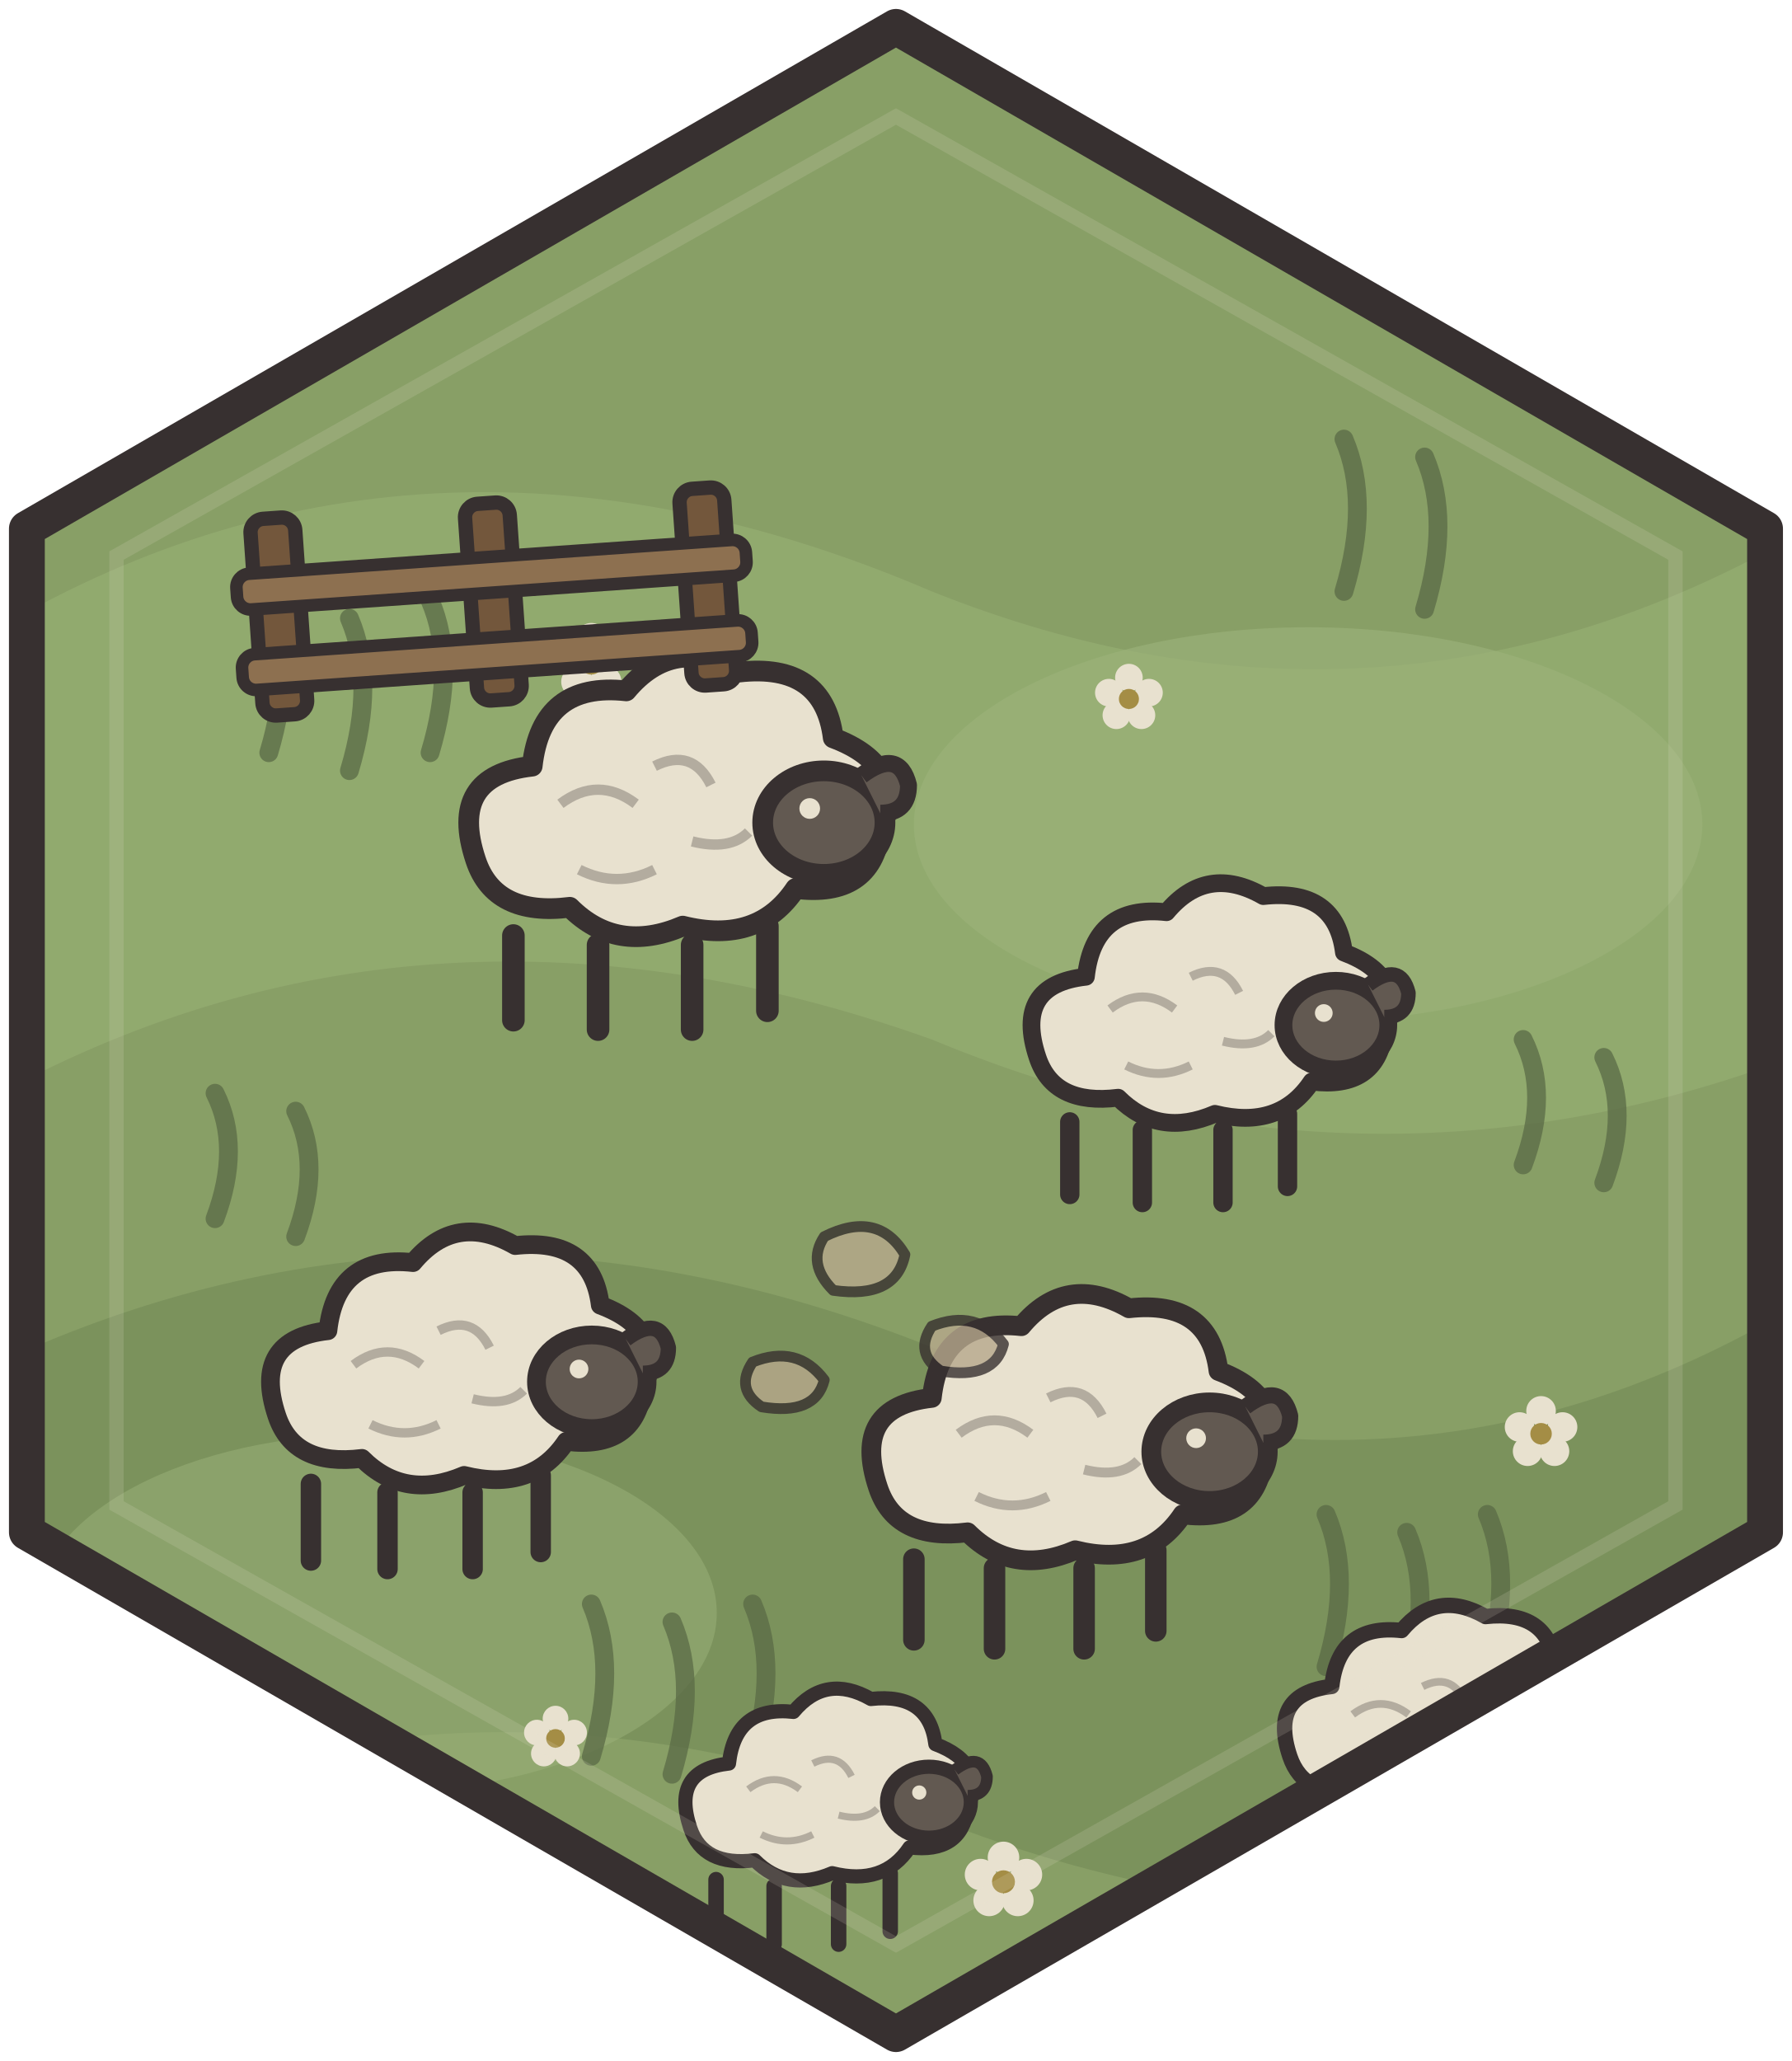
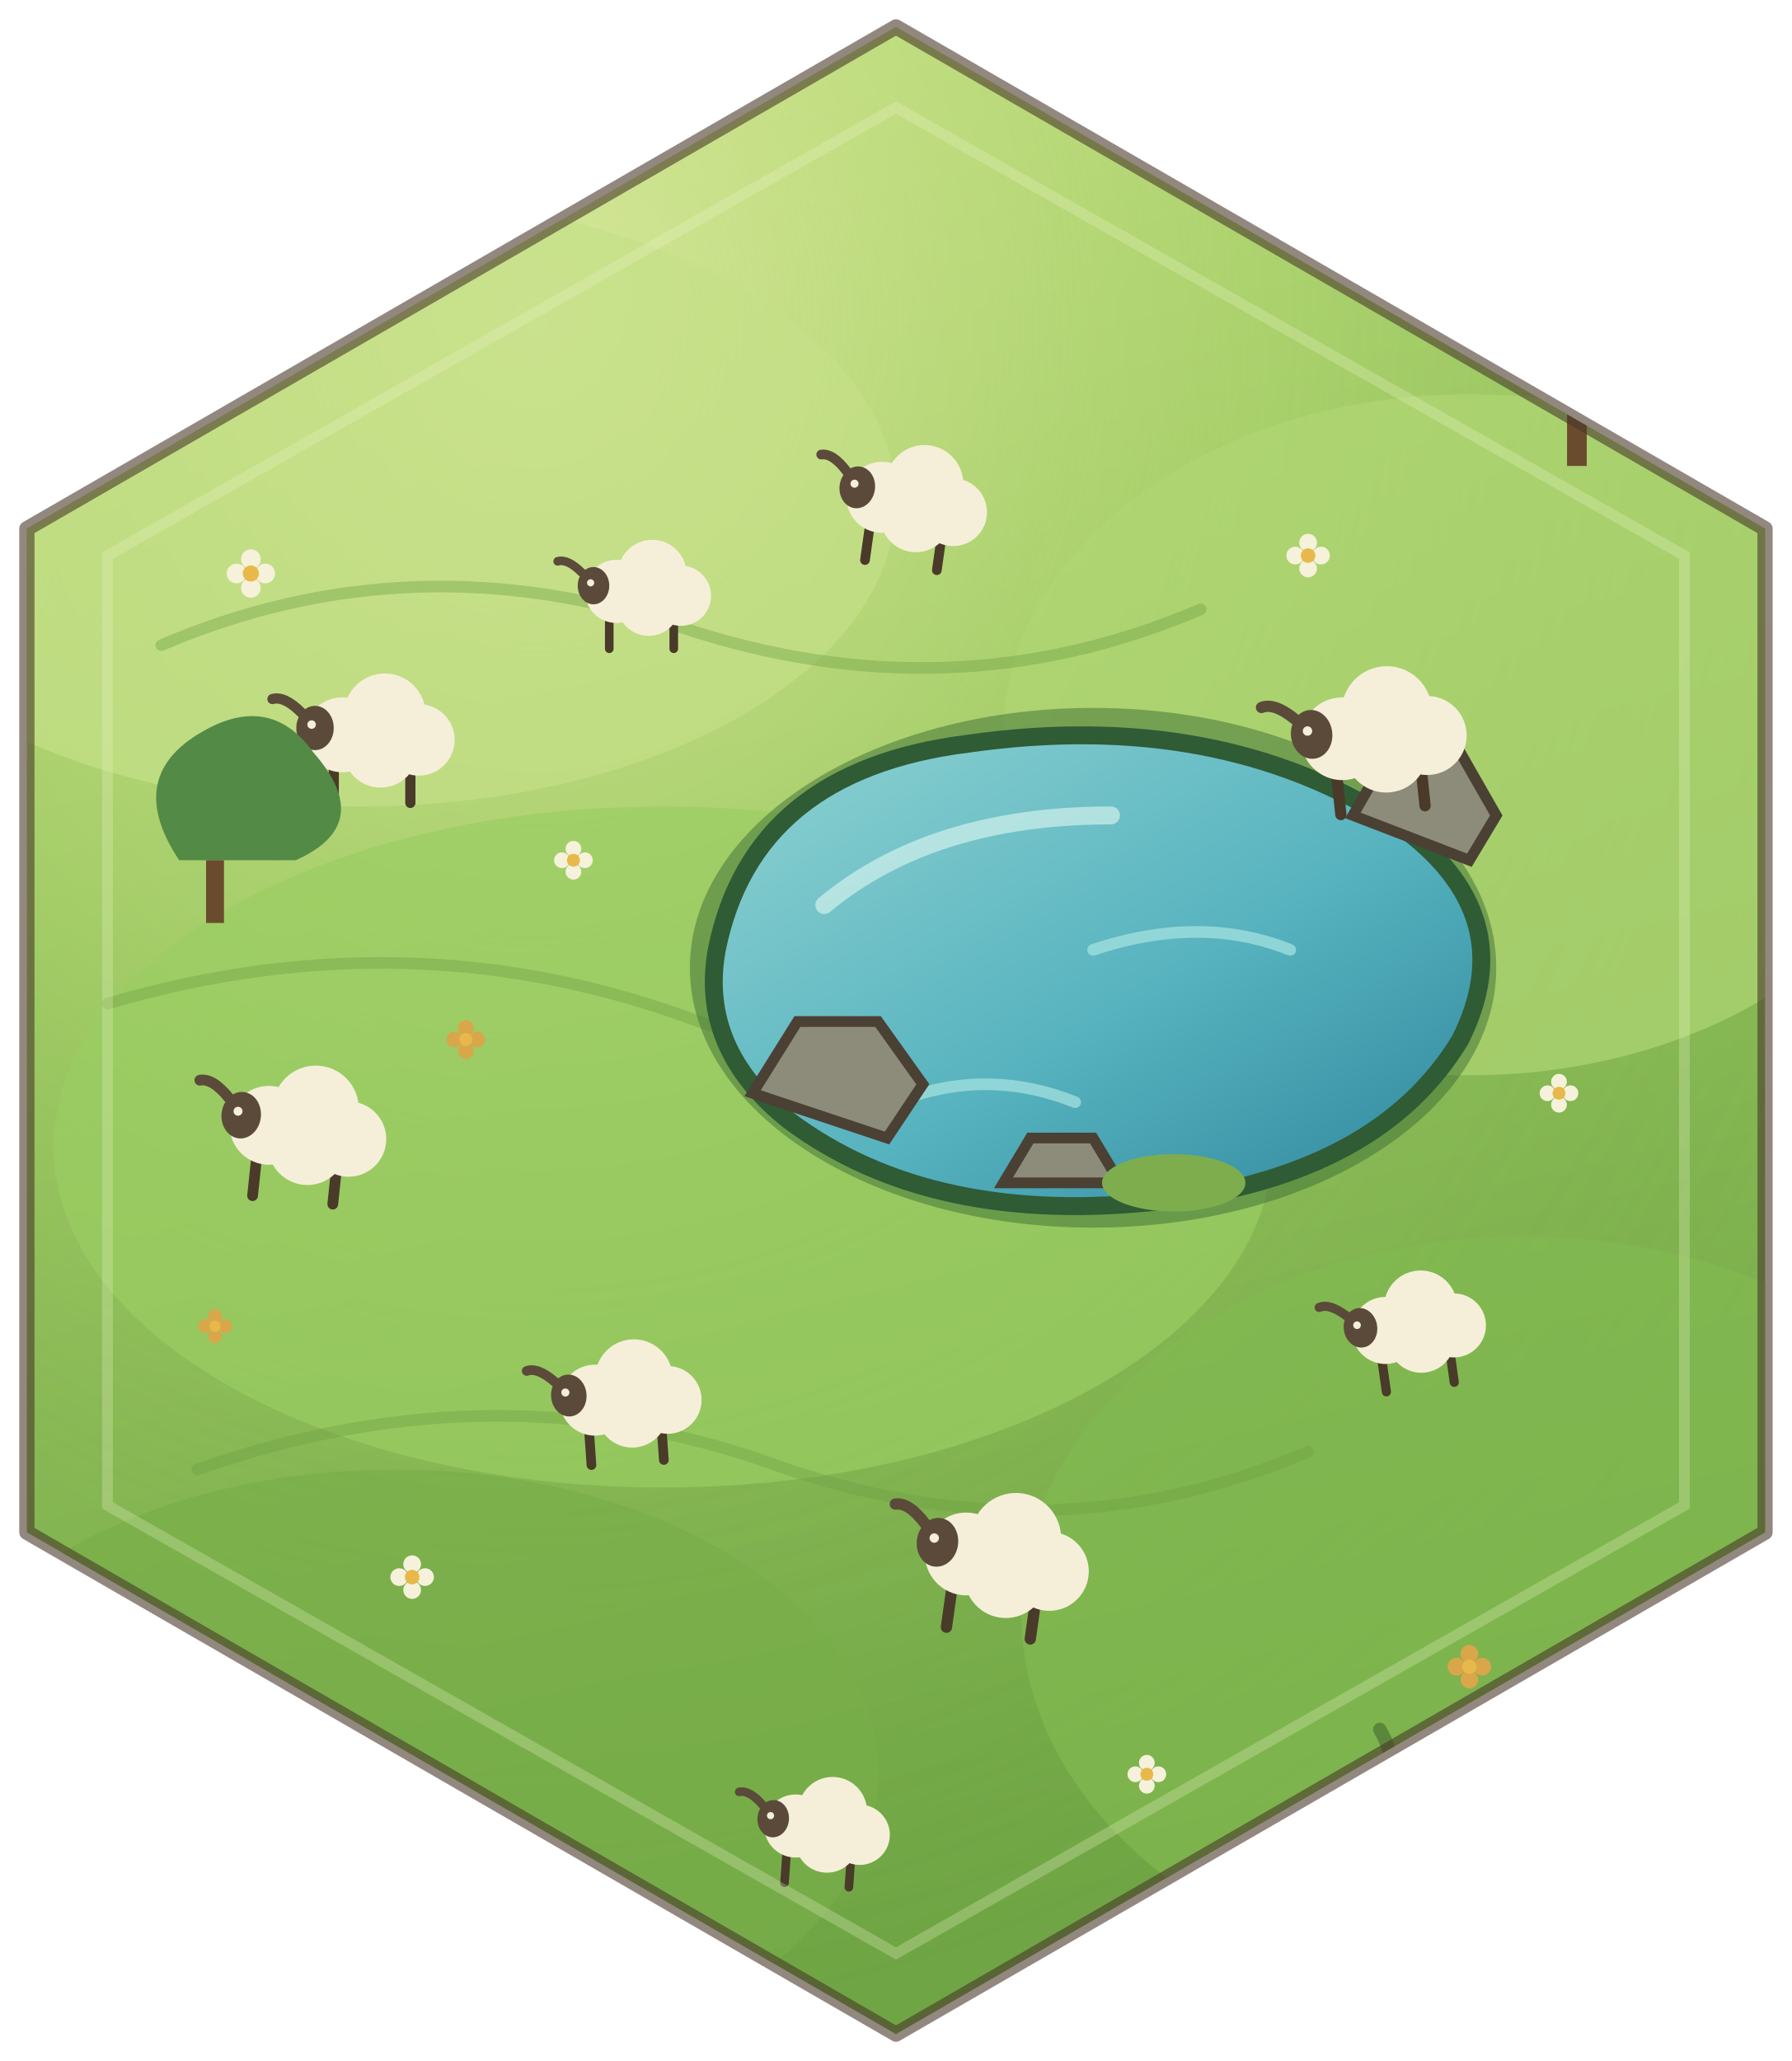
<svg xmlns="http://www.w3.org/2000/svg" viewBox="0 0 200 230">
  <defs>
    <clipPath id="hex">
      <path d="M100 3 L197 59 L197 171 L100 227 L3 171 L3 59 Z" />
    </clipPath>
+     <linearGradient id="grass" x1="0" y1="0" x2="0.2" y2="1">
+       <stop offset="0" stop-color="#B5D976" />
+       <stop offset=".46" stop-color="#94C45C" />
+       <stop offset="1" stop-color="#6FA544" />
+     </linearGradient>
+     <radialGradient id="light" cx="30%" cy="16%" r="82%">
+       <stop offset="0" stop-color="#F4F5B8" stop-opacity=".6" />
+       <stop offset=".5" stop-color="#D8E98C" stop-opacity=".18" />
+       <stop offset="1" stop-color="#5B8B3A" stop-opacity="0" />
+     </radialGradient>
+     <linearGradient id="water" x1="0" y1="0" x2="1" y2="1">
+       <stop offset="0" stop-color="#8FD3D2" />
+       <stop offset=".55" stop-color="#57B3BF" />
+       <stop offset="1" stop-color="#2E859B" />
+     </linearGradient>
    <g id="sheep">
-       <path d="M-14 8 v9 M-5 9 v9 M5 9 v9 M13 7 v9" stroke="#373030" stroke-width="2.4" stroke-linecap="round" />
-       <path d="M-18 0 q-3 -9 6 -10 q1 -9 10 -8 q5 -6 12 -2 q9 -1 10 7 q8 3 5 10 q-1 7 -9 6 q-4 6 -12 4 q-7 3 -12 -2 q-8 1 -10 -5 Z" fill="#E8E1CF" stroke="#373030" stroke-width="2.2" stroke-linejoin="round" />
-       <ellipse cx="19" cy="-4" rx="6.5" ry="5.5" fill="#625951" stroke="#373030" stroke-width="2.2" />
-       <path d="M23 -9 q4 -3 5 1 q0 3 -3 3" fill="#625951" stroke="#373030" stroke-width="1.8" stroke-linejoin="round" />
-       <circle cx="17.5" cy="-5.5" r="1.1" fill="#E8E1CF" />
-       <path d="M-9 -6 q4 -3 8 0 M1 -10 q4 -2 6 2 M-7 1 q4 2 8 0 M5 -2 q4 1 6 -1" stroke="#373030" stroke-width="1.1" fill="none" opacity=".3" />
+       <path d="M-5 4 v4 M4 4 v4" stroke="#4A3A2A" stroke-width="1.2" stroke-linecap="round" />
+       <g fill="#F5EFD9">
+         <circle cx="-4" cy="0" r="4.4" />
+         <circle cx="1" cy="-2.4" r="4.8" />
+         <circle cx="5" cy="0.6" r="4.2" />
+         <circle cx="0.5" cy="1.8" r="4.4" />
+       </g>
+       <ellipse cx="-7.2" cy="-0.8" rx="2.2" ry="2.6" fill="#5B4A3A" />
+       <path d="M-8.8 -2.6 q-2 -2 -3.4 -1.6" fill="none" stroke="#5B4A3A" stroke-width="1.2" stroke-linecap="round" />
+       <circle cx="-7.6" cy="-1.2" r=".5" fill="#F5EFD9" />
    </g>
    <g id="flower">
-       <circle cx="0" cy="-3.4" r="2.2" fill="#E8E1CF" />
-       <circle cx="3.2" cy="-1" r="2.2" fill="#E8E1CF" />
-       <circle cx="2" cy="2.6" r="2.2" fill="#E8E1CF" />
-       <circle cx="-2" cy="2.6" r="2.2" fill="#E8E1CF" />
-       <circle cx="-3.2" cy="-1" r="2.2" fill="#E8E1CF" />
-       <circle cx="0" cy="0" r="1.6" fill="#A48D45" />
+       <circle cx="-1.6" cy="0" r="1.1" />
+       <circle cx="1.6" cy="0" r="1.1" />
+       <circle cx="0" cy="-1.6" r="1.1" />
+       <circle cx="0" cy="1.6" r="1.1" />
+       <circle cx="0" cy="0" r=".9" fill="#E8B84A" />
    </g>
  </defs>
  <g clip-path="url(#hex)">
-     <rect width="200" height="230" fill="#889F66" />
-     <g stroke="none">
-       <path d="M0 70 Q48 42 104 66 Q154 86 200 60 L200 118 Q152 136 104 116 Q48 96 0 122 Z" fill="#94AC71" opacity=".8" />
-       <path d="M0 152 Q52 128 108 152 Q156 172 200 146 L200 206 Q150 222 102 202 Q48 182 0 208 Z" fill="#788F5A" opacity=".8" />
-       <ellipse cx="146" cy="92" rx="44" ry="22" fill="#9BB279" opacity=".65" />
-       <ellipse cx="42" cy="180" rx="38" ry="20" fill="#9BB279" opacity=".5" />
+     <rect width="200" height="230" fill="url(#grass)" />
+     <rect width="200" height="230" fill="url(#light)" />
+     <g opacity=".7">
+       <ellipse cx="40" cy="56" rx="60" ry="34" fill="#C4E087" />
+       <ellipse cx="164" cy="82" rx="52" ry="38" fill="#AFD673" />
+       <ellipse cx="74" cy="128" rx="68" ry="38" fill="#9ACD62" />
+       <ellipse cx="170" cy="180" rx="56" ry="42" fill="#82B950" />
+       <ellipse cx="44" cy="198" rx="54" ry="34" fill="#78AE49" />
    </g>
-     <g fill="none" stroke="#5A6A45" stroke-width="2.1" stroke-linecap="round" opacity=".75">
-       <path d="M30 84 q3 -10 0 -17 M39 86 q3 -10 0 -17 M48 84 q3 -10 0 -17" />
-       <path d="M150 66 q3 -10 0 -17 M159 68 q3 -10 0 -17" />
-       <path d="M66 196 q3 -10 0 -17 M75 198 q3 -10 0 -17 M84 196 q3 -10 0 -17" />
-       <path d="M148 186 q3 -10 0 -17 M157 188 q3 -10 0 -17 M166 186 q3 -10 0 -17" />
-       <path d="M24 136 q3 -8 0 -14 M33 138 q3 -8 0 -14" />
-       <path d="M170 130 q3 -8 0 -14 M179 132 q3 -8 0 -14" />
+     <g fill="none" stroke="#6E9F43" stroke-width="1.3" opacity=".4" stroke-linecap="round">
+       <path d="M18 72 q28 -12 58 -2 q30 10 58 -2" />
+       <path d="M12 112 q34 -10 66 2 q30 10 62 -2" />
+       <path d="M22 164 q34 -12 66 0 q30 10 58 -2" />
    </g>
-     <use href="#flower" transform="translate(66 74) scale(.8)" />
-     <use href="#flower" transform="translate(126 78) scale(.7)" />
-     <use href="#flower" transform="translate(34 154) scale(.85)" />
-     <use href="#flower" transform="translate(172 160) scale(.75)" />
-     <use href="#flower" transform="translate(112 210) scale(.8)" />
-     <use href="#flower" transform="translate(62 194) scale(.65)" />
-     <use href="#sheep" transform="translate(72 96) scale(1.05)" />
-     <use href="#sheep" transform="translate(132 118) scale(.9)" />
-     <use href="#sheep" transform="translate(48 158) scale(.95)" />
-     <use href="#sheep" transform="translate(116 166) scale(1.0)" />
-     <use href="#sheep" transform="translate(158 196) scale(.78)" />
-     <use href="#sheep" transform="translate(90 204) scale(.72)" />
-     <g transform="translate(28 60) rotate(-4)" stroke="#373030" stroke-linejoin="round">
-       <rect x="0" y="-2" width="5" height="22" rx="1.5" fill="#73573C" stroke-width="1.6" />
-       <rect x="24" y="-2" width="5" height="22" rx="1.5" fill="#73573C" stroke-width="1.6" />
-       <rect x="48" y="-2" width="5" height="22" rx="1.5" fill="#73573C" stroke-width="1.6" />
-       <rect x="-2" y="4" width="57" height="4" rx="1.5" fill="#8D7050" stroke-width="1.4" />
-       <rect x="-2" y="13" width="57" height="4" rx="1.5" fill="#8D7050" stroke-width="1.4" />
+     <g transform="translate(122 108)">
+       <ellipse rx="45" ry="29" fill="#3E6D34" opacity=".5" />
+       <path d="M-42 -2 Q-38 -22 -14 -25 Q14 -29 34 -16 Q48 -6 41 8 Q32 23 8 26 Q-18 29 -34 17 Q-44 9 -42 -2 Z" fill="url(#water)" stroke="#2F5B35" stroke-width="2" />
+       <path d="M-30 -7 Q-18 -17 2 -17" fill="none" stroke="#D7F4EE" stroke-width="2" opacity=".65" stroke-linecap="round" />
+       <path d="M-22 15 q10 -4 20 0 M0 -2 q12 -4 22 0" fill="none" stroke="#A8E4E1" stroke-width="1.3" opacity=".7" stroke-linecap="round" />
+       <g fill="#8D8C7A" stroke="#4A4034" stroke-width="1.2">
+         <path d="M-38 14 l5 -8 l9 0 l5 7 l-4 6 Z" />
+         <path d="M29 -17 l4 -7 l8 0 l4 7 l-3 5 Z" />
+         <path d="M-10 24 l3 -5 l7 0 l3 5 Z" />
+       </g>
+       <ellipse cx="9" cy="24" rx="8" ry="3.2" fill="#7EAD4E" />
    </g>
-     <g fill="#B7A88C" stroke="#373030" stroke-width="1.2" stroke-linejoin="round" opacity=".8">
-       <path d="M92 138 q6 -3 9 2 q-1 5 -8 4 q-3 -3 -1 -6 Z" />
-       <path d="M104 148 q5 -2 8 2 q-1 4 -7 3 q-3 -2 -1 -5 Z" />
-       <path d="M84 152 q5 -2 8 2 q-1 4 -7 3 q-3 -2 -1 -5 Z" />
+     <use href="#sheep" transform="translate(42 82) scale(.95)" />
+     <use href="#sheep" transform="translate(72 66) scale(.8)" />
+     <use href="#sheep" transform="translate(102 56) scale(.9) rotate(8)" />
+     <use href="#sheep" transform="translate(154 82) scale(1.05) rotate(-6)" />
+     <use href="#sheep" transform="translate(34 126) scale(1.0) rotate(6)" />
+     <use href="#sheep" transform="translate(70 156) scale(.9) rotate(-4)" />
+     <use href="#sheep" transform="translate(112 174) scale(1.05) rotate(8)" />
+     <use href="#sheep" transform="translate(158 148) scale(.85) rotate(-8)" />
+     <use href="#sheep" transform="translate(92 204) scale(.8) rotate(4)" />
+     <g fill="#F6F1DA">
+       <use href="#flower" transform="translate(28 64)" />
+       <use href="#flower" transform="translate(64 96) scale(.8)" />
+       <use href="#flower" transform="translate(146 62) scale(.9)" />
+       <use href="#flower" transform="translate(174 122) scale(.8)" />
+       <use href="#flower" transform="translate(46 176) scale(.9)" />
+       <use href="#flower" transform="translate(128 198) scale(.8)" />
    </g>
-     <path d="M100 13 L187 62 L187 168 L100 217 L13 168 L13 62 Z" fill="none" stroke="#E8E1CF" stroke-width="1.6" opacity=".16" />
+     <g fill="#D9A64A">
+       <use href="#flower" transform="translate(52 116) scale(.8)" />
+       <use href="#flower" transform="translate(164 186) scale(.9)" />
+       <use href="#flower" transform="translate(24 148) scale(.7)" />
+     </g>
+     <g stroke="#7A5A36" stroke-width="2.4" stroke-linecap="round">
+       <path d="M14 222 V208 M28 224 V210 M43 226 V211" />
+       <path d="M10 214 H46 M11 220 H45" stroke-width="1.8" />
+     </g>
+     <g fill="none" stroke="#557F39" stroke-width="1.5" stroke-linecap="round" opacity=".85">
+       <path d="M18 206 q3 -8 0 -13 M24 207 q3 -8 0 -12 M154 206 q3 -8 0 -13 M162 208 q3 -8 0 -12" />
+     </g>
+     <g>
+       <path d="M172 44 q-6 -10 2 -16 q8 -6 14 2 q8 8 -2 14 Z" fill="#4F8544" />
+       <path d="M176 44 v8" stroke="#6B4B2E" stroke-width="2.2" />
+       <path d="M169 40 q6 -6 13 -2" fill="none" stroke="#8FBF63" stroke-width="1.6" opacity=".8" />
+     </g>
+     <g>
+       <path d="M20 96 q-6 -9 2 -14 q8 -5 13 2 q7 8 -2 12 Z" fill="#538A46" />
+       <path d="M24 96 v7" stroke="#6B4B2E" stroke-width="2" />
+     </g>
+     <path d="M100 12 L188 62 L188 168 L100 218 L12 168 L12 62 Z" fill="none" stroke="#EAF4C4" stroke-width="1.2" opacity=".28" />
  </g>
-   <path d="M100 3 L197 59 L197 171 L100 227 L3 171 L3 59 Z" fill="none" stroke="#373030" stroke-width="4" stroke-linejoin="round" />
+   <path d="M100 3 L197 59 L197 171 L100 227 L3 171 L3 59 Z" fill="none" stroke="#4A3A2A" stroke-width="1.7" stroke-opacity=".6" stroke-linejoin="round" />
</svg>
